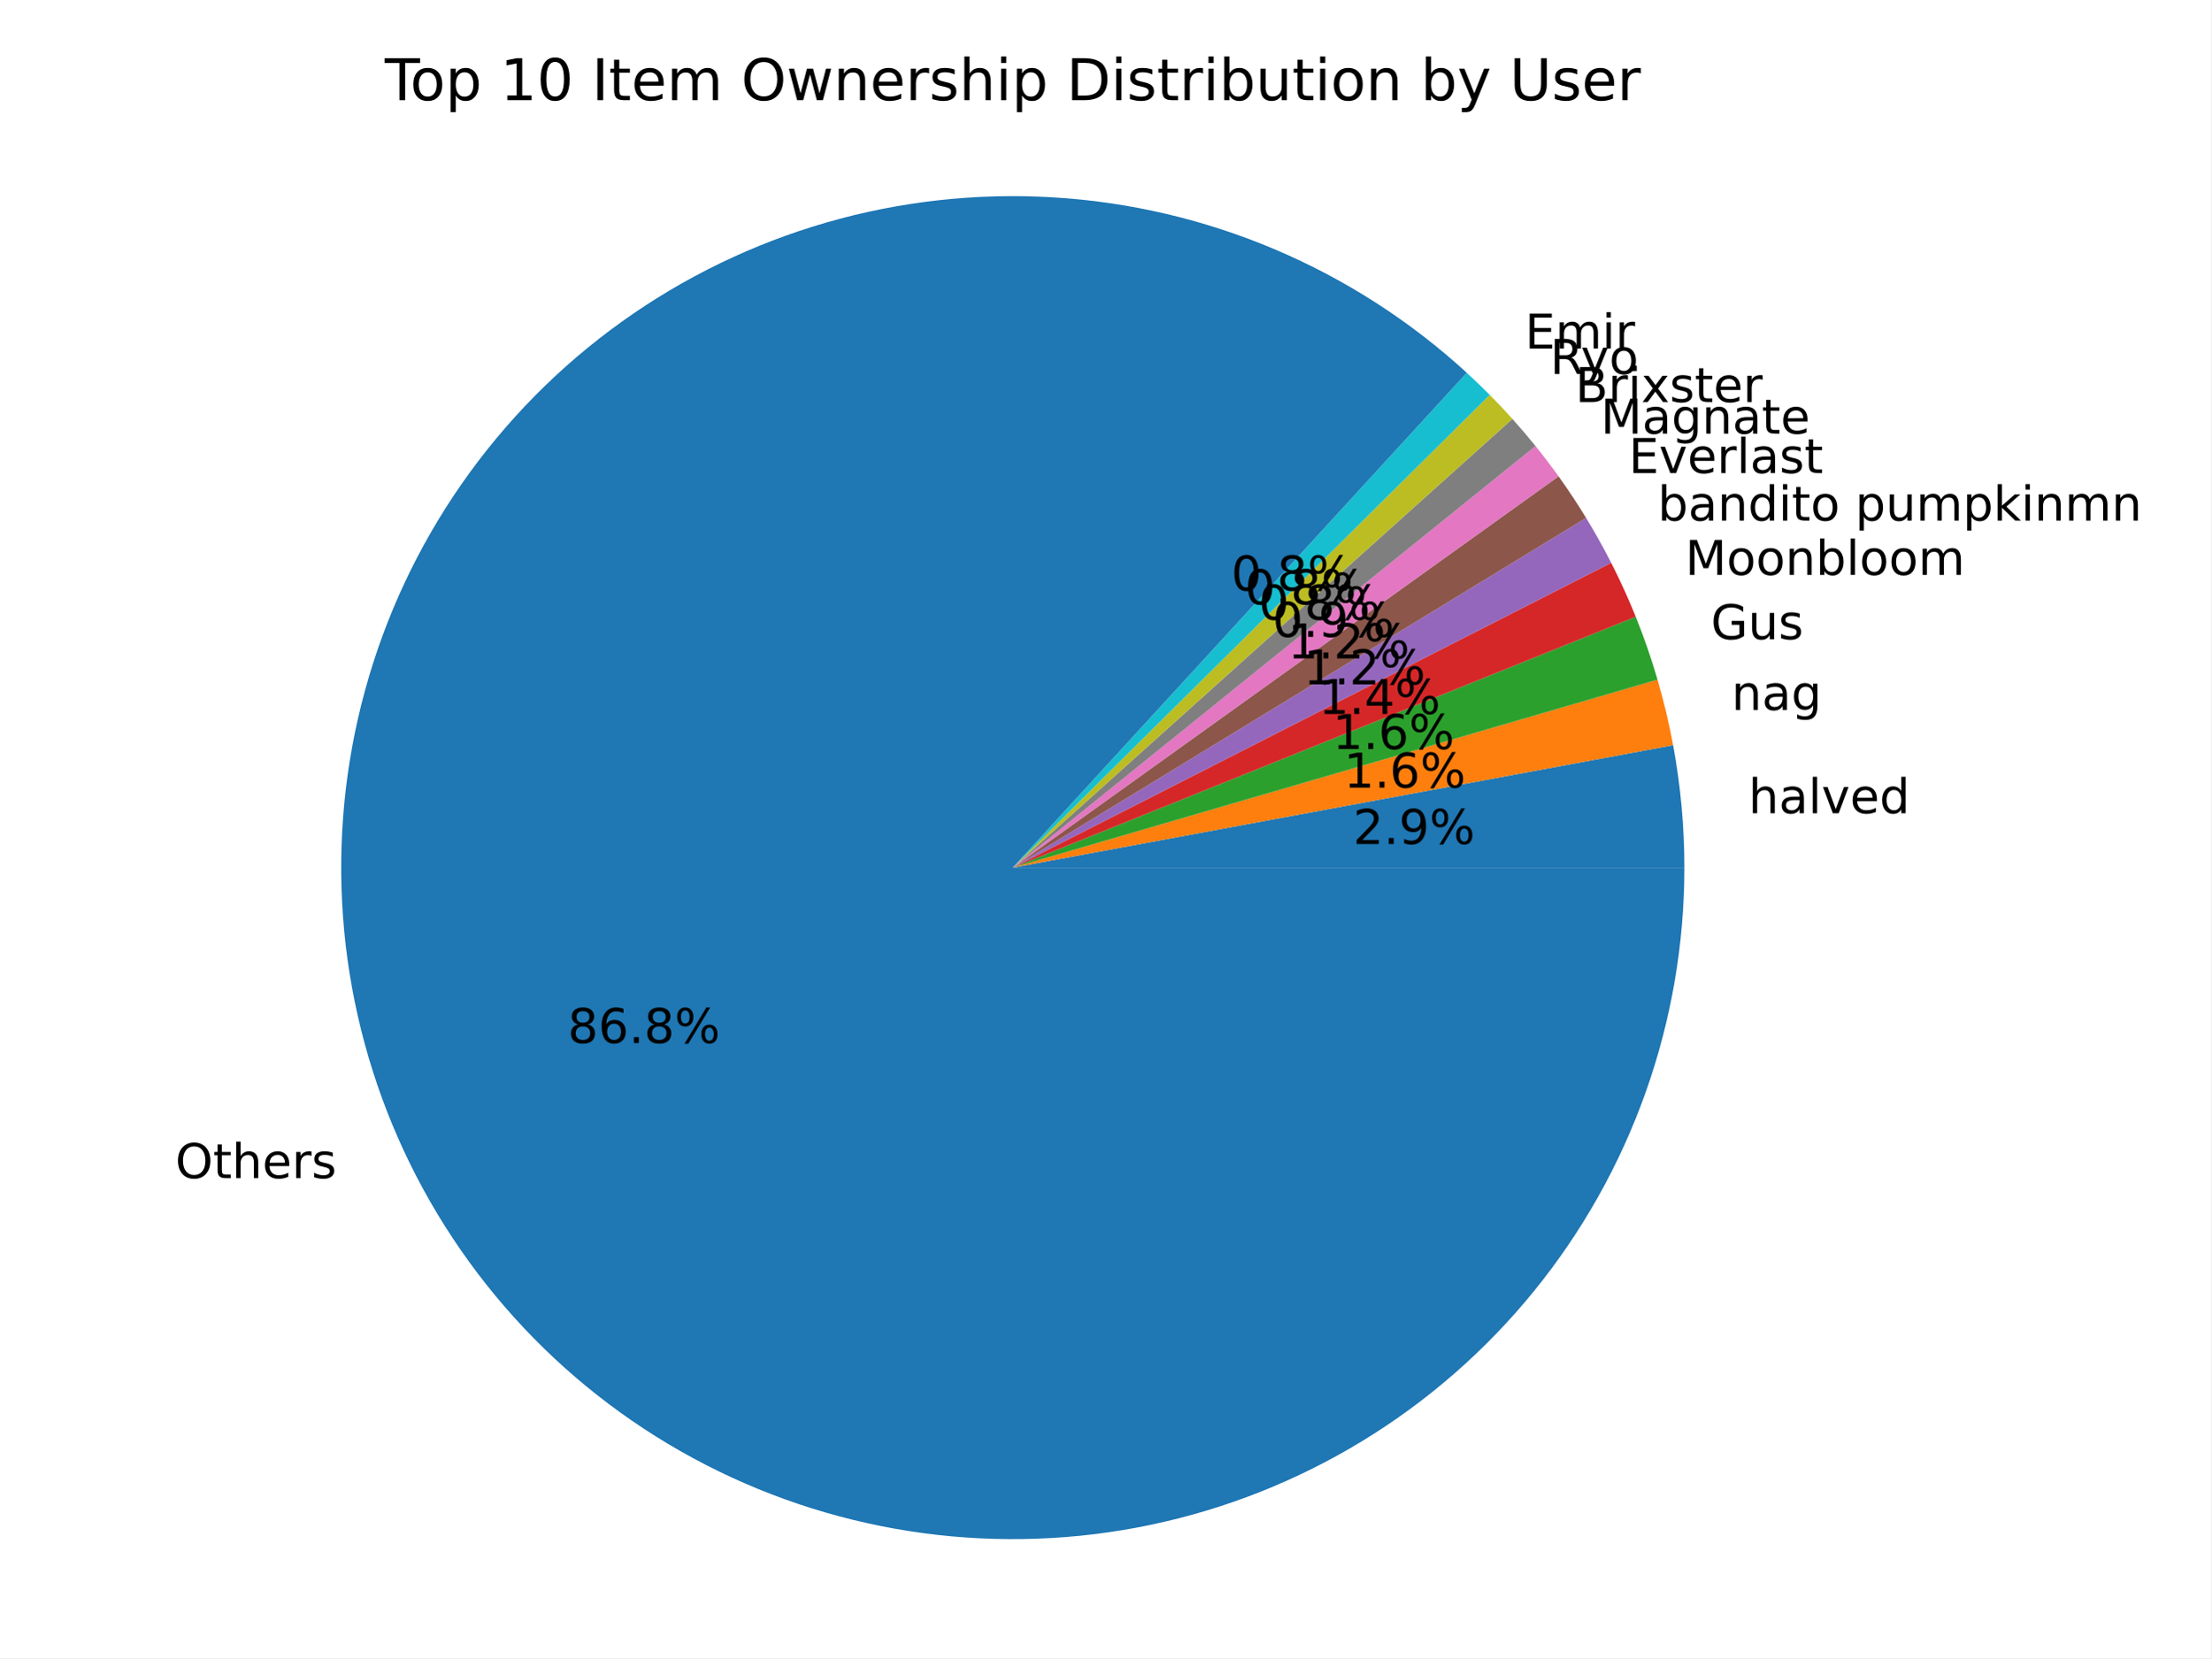
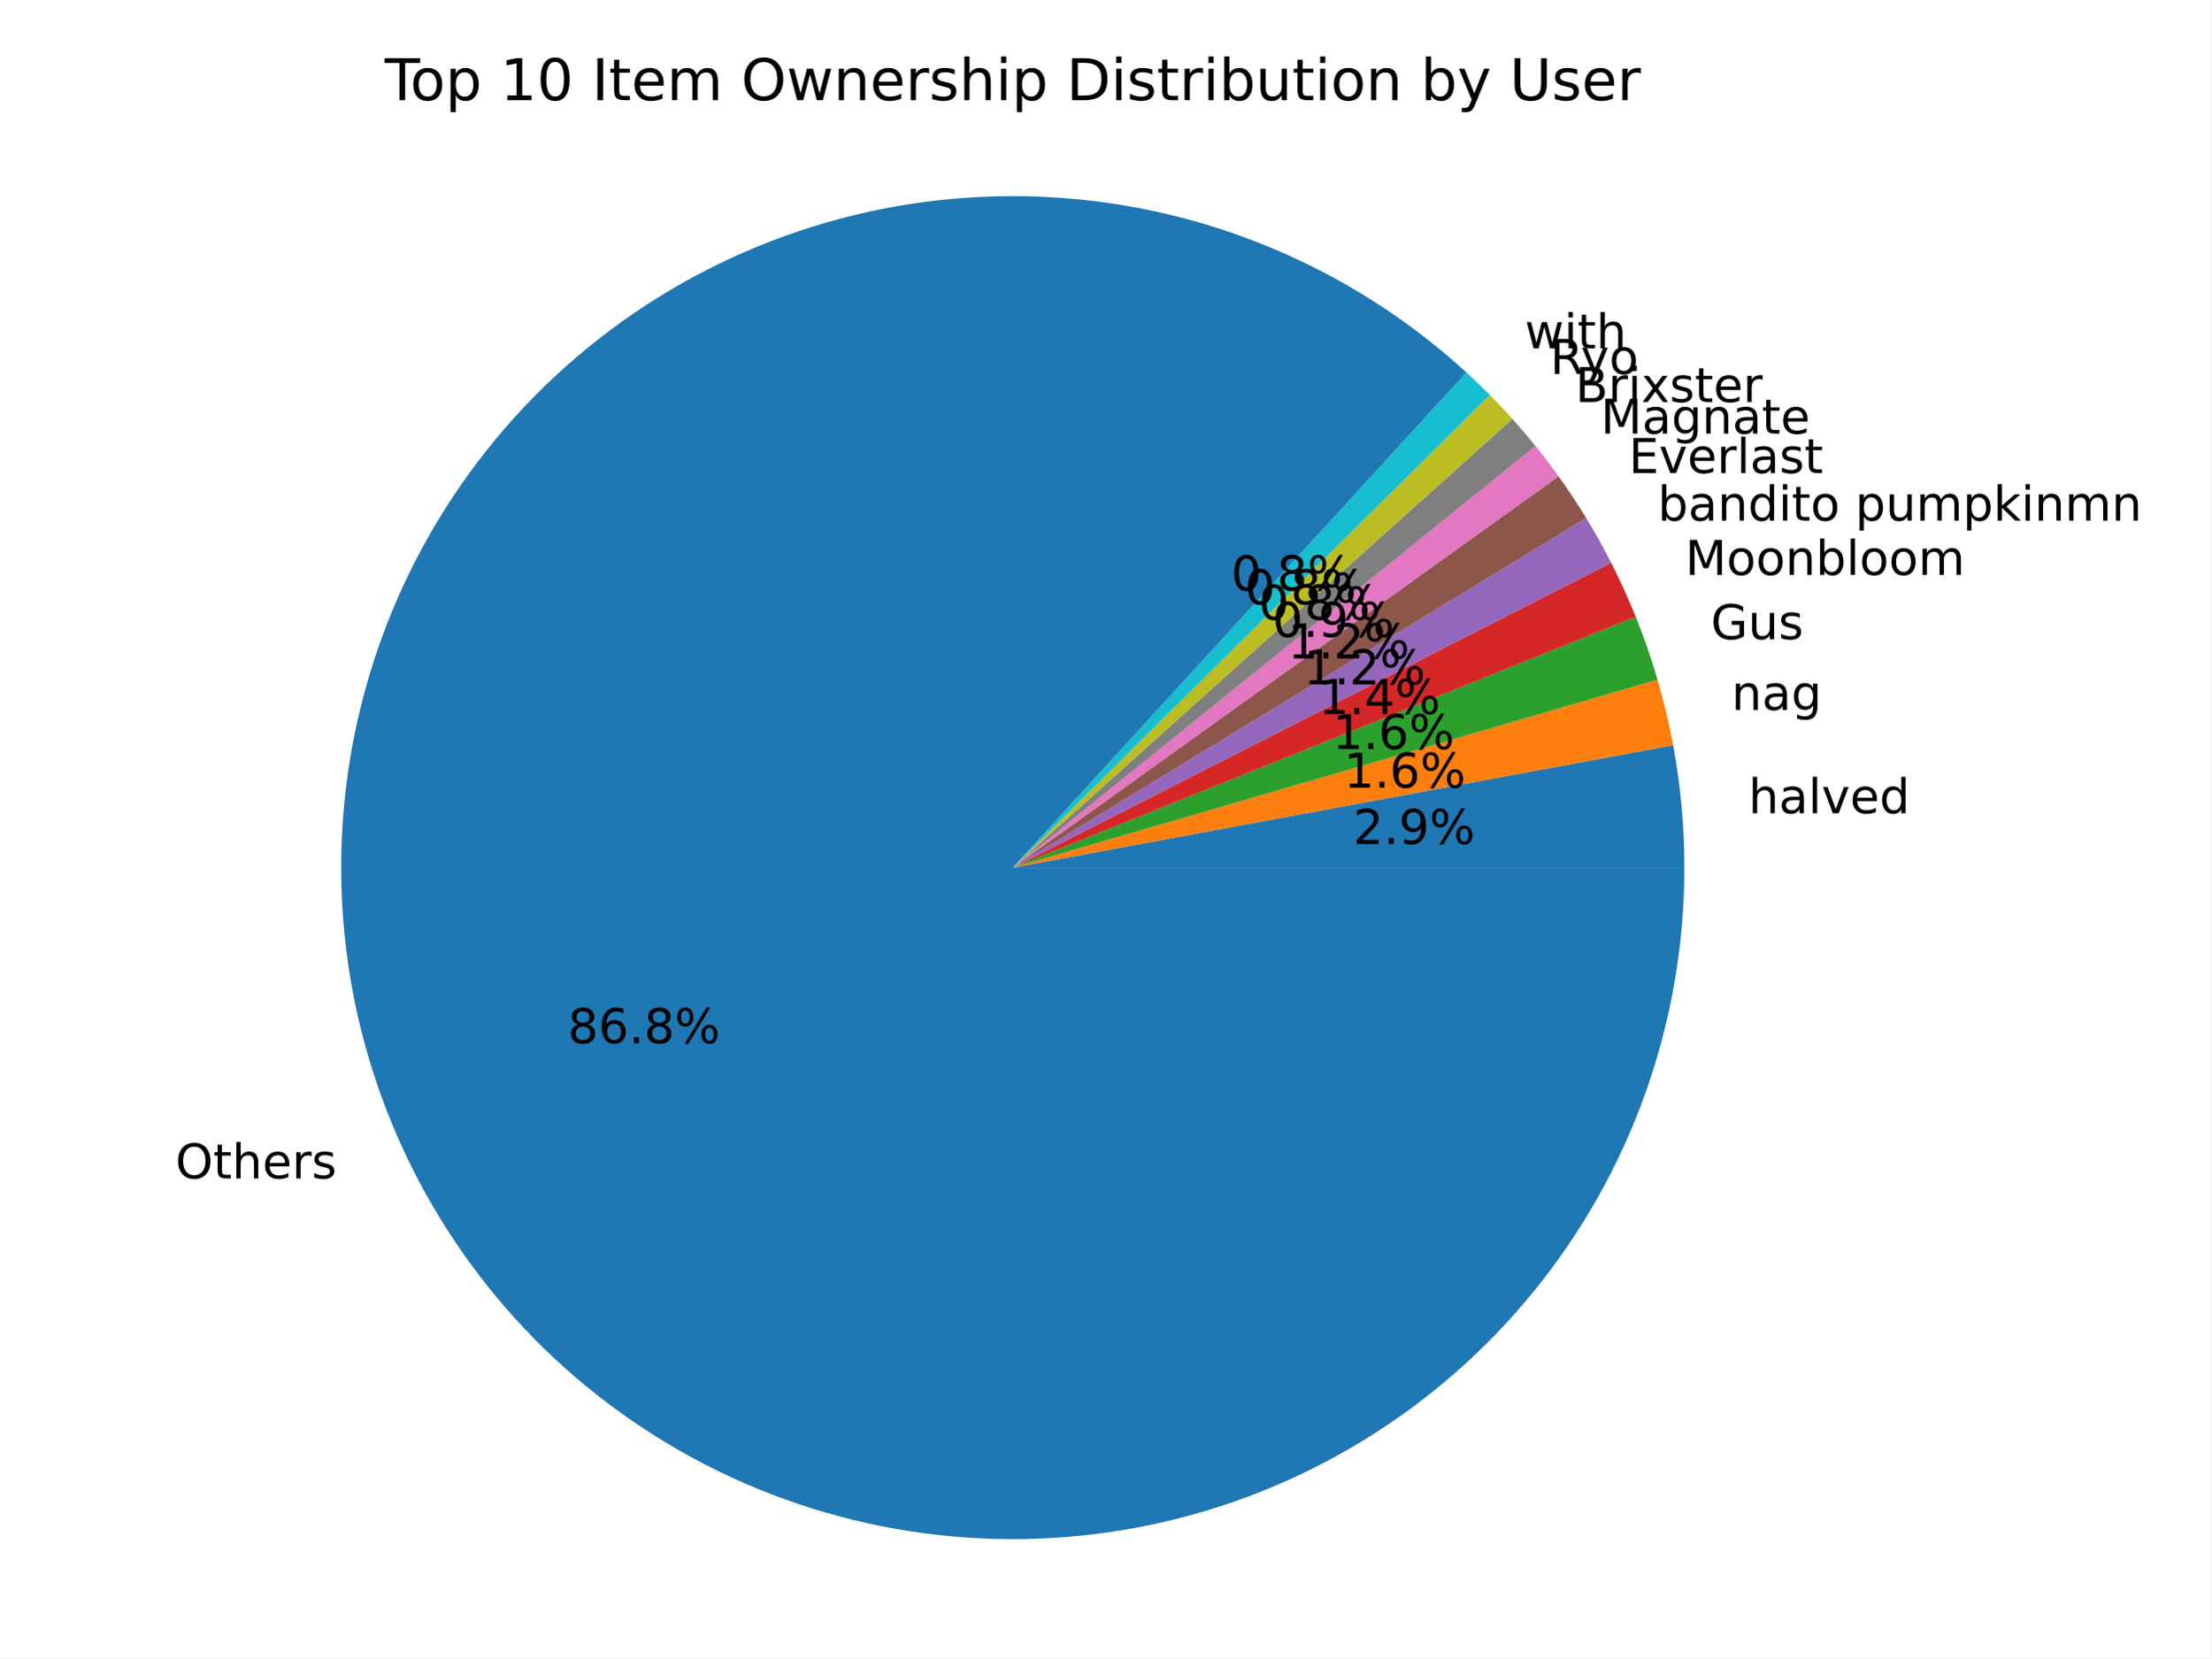
<svg xmlns="http://www.w3.org/2000/svg" xmlns:xlink="http://www.w3.org/1999/xlink" width="460.8pt" height="345.6pt" viewBox="0 0 460.8 345.6" version="1.1">
  <defs>
    <style type="text/css">*{stroke-linejoin: round; stroke-linecap: butt}</style>
  </defs>
  <g id="figure_1">
    <g id="patch_1">
      <path d="M 0 345.6  L 460.8 345.6  L 460.8 0  L 0 0  z " style="fill: #ffffff" />
    </g>
    <g id="axes_1">
      <g id="patch_2">
-         <path d="M 351.031 180.84  C 351.031 176.562 350.835 172.286 350.443 168.026  C 350.051 163.766 349.465 159.527 348.685 155.32  L 211.067 180.84  z " style="fill: #1f77b4" />
+         <path d="M 351.031 180.84  C 351.031 176.562 350.835 172.286 350.443 168.026  C 350.051 163.766 349.465 159.526 348.685 155.32  L 211.067 180.84  z " style="fill: #1f77b4" />
      </g>
      <g id="patch_3">
-         <path d="M 348.685 155.32  C 348.258 153.018 347.773 150.728 347.232 148.45  C 346.69 146.172 346.091 143.909 345.436 141.661  L 211.067 180.84  z " style="fill: #ff7f0e" />
+         <path d="M 348.685 155.32  C 348.258 153.018 347.773 150.727 347.232 148.45  C 346.69 146.172 346.091 143.909 345.436 141.661  L 211.067 180.84  z " style="fill: #ff7f0e" />
      </g>
      <g id="patch_4">
        <path d="M 345.436 141.661  C 344.788 139.439 344.085 137.233 343.327 135.046  C 342.57 132.858 341.758 130.69 340.894 128.543  L 211.067 180.84  z " style="fill: #2ca02c" />
      </g>
      <g id="patch_5">
        <path d="M 340.894 128.543  C 340.124 126.633 339.312 124.74 338.459 122.865  C 337.606 120.991 336.712 119.135 335.777 117.3  L 211.067 180.84  z " style="fill: #d62728" />
      </g>
      <g id="patch_6">
        <path d="M 335.777 117.3  C 334.966 115.708 334.124 114.132 333.253 112.572  C 332.382 111.013 331.48 109.47 330.55 107.945  L 211.067 180.84  z " style="fill: #9467bd" />
      </g>
      <g id="patch_7">
        <path d="M 330.55 107.945  C 329.647 106.464 328.716 105.001 327.759 103.556  C 326.802 102.11 325.818 100.683 324.807 99.274  L 211.067 180.84  z " style="fill: #8c564b" />
      </g>
      <g id="patch_8">
        <path d="M 324.807 99.274  C 324.038 98.201 323.253 97.139 322.454 96.088  C 321.654 95.038 320.84 93.998 320.011 92.971  L 211.067 180.84  z " style="fill: #e377c2" />
      </g>
      <g id="patch_9">
        <path d="M 320.011 92.971  C 319.232 92.005 318.441 91.049 317.636 90.105  C 316.832 89.16 316.015 88.226 315.185 87.303  L 211.067 180.84  z " style="fill: #7f7f7f" />
      </g>
      <g id="patch_10">
        <path d="M 315.185 87.303  C 314.421 86.451 313.646 85.61 312.86 84.778  C 312.075 83.946 311.28 83.123 310.474 82.31  L 211.067 180.84  z " style="fill: #bcbd22" />
      </g>
      <g id="patch_11">
-         <path d="M 310.474 82.31  C 309.694 81.523 308.904 80.745 308.105 79.976  C 307.305 79.207 306.497 78.448 305.68 77.698  L 211.067 180.84  z " style="fill: #17becf" />
+         <path d="M 310.474 82.31  C 309.681 81.51 308.879 80.72 308.066 79.939  C 307.254 79.158 306.433 78.388 305.602 77.627  L 211.067 180.84  z " style="fill: #17becf" />
      </g>
      <g id="patch_12">
-         <path d="M 305.68 77.698  C 293.931 66.92 280.426 58.229 265.749 52  C 251.072 45.771 235.439 42.095 219.524 41.132  C 203.609 40.169 187.647 41.932 172.326 46.345  C 157.005 50.758 142.55 57.757 129.587 67.039  C 116.623 76.32 105.34 87.749 96.226 100.831  C 87.112 113.913 80.3 128.457 76.085 143.833  C 71.869 159.21 70.312 175.194 71.48 191.095  C 72.648 206.996 76.525 222.581 82.942 237.176  C 89.359 251.771 98.224 265.163 109.152 276.773  C 120.08 288.382 132.912 298.04 147.093 305.327  C 161.273 312.615 176.596 317.426 192.397 319.553  C 208.198 321.68 224.247 321.091 239.85 317.812  C 255.453 314.533 270.382 308.612 283.991 300.305  C 297.6 291.998 309.689 281.427 319.737 269.048  C 329.786 256.669 337.645 242.663 342.976 227.637  C 348.307 212.611 351.031 196.784 351.031 180.84  L 211.067 180.84  z " style="fill: #1f77b4" />
+         <path d="M 305.602 77.627  C 293.846 66.859 280.337 58.179 265.658 51.961  C 250.979 45.744 235.345 42.079 219.432 41.127  C 203.519 40.174 187.559 41.947 172.243 46.369  C 156.927 50.791 142.479 57.797 129.522 67.085  C 116.566 76.373 105.291 87.806 96.185 100.891  C 87.079 113.976 80.275 128.521 76.067 143.897  C 71.859 159.273 70.309 175.256 71.484 191.154  C 72.659 207.052 76.541 222.634 82.963 237.224  C 89.385 251.815 98.253 265.202 109.184 276.806  C 120.114 288.411 132.947 298.063 147.128 305.345  C 161.309 312.628 176.63 317.434 192.43 319.557  C 208.229 321.68 224.276 321.088 239.876 317.807  C 255.476 314.525 270.402 308.603 284.008 300.295  C 297.613 291.987 309.7 281.416 319.746 269.038  C 329.791 256.659 337.649 242.655 342.978 227.631  C 348.307 212.607 351.031 196.782 351.031 180.84  L 211.067 180.84  z " style="fill: #1f77b4" />
      </g>
      <g id="matplotlib.axis_1" />
      <g id="matplotlib.axis_2" />
      <g id="text_1">
        <g transform="translate(364.3807 169.5043) scale(0.1 -0.1)">
          <defs>
            <path id="DejaVuSans-68" d="M 3513 2113  L 3513 0  L 2938 0  L 2938 2094  Q 2938 2591 2744 2837  Q 2550 3084 2163 3084  Q 1697 3084 1428 2787  Q 1159 2491 1159 1978  L 1159 0  L 581 0  L 581 4863  L 1159 4863  L 1159 2956  Q 1366 3272 1645 3428  Q 1925 3584 2291 3584  Q 2894 3584 3203 3211  Q 3513 2838 3513 2113  z " transform="scale(0.015625)" />
            <path id="DejaVuSans-61" d="M 2194 1759  Q 1497 1759 1228 1600  Q 959 1441 959 1056  Q 959 750 1161 570  Q 1363 391 1709 391  Q 2188 391 2477 730  Q 2766 1069 2766 1631  L 2766 1759  L 2194 1759  z M 3341 1997  L 3341 0  L 2766 0  L 2766 531  Q 2569 213 2275 61  Q 1981 -91 1556 -91  Q 1019 -91 701 211  Q 384 513 384 1019  Q 384 1609 779 1909  Q 1175 2209 1959 2209  L 2766 2209  L 2766 2266  Q 2766 2663 2505 2880  Q 2244 3097 1772 3097  Q 1472 3097 1187 3025  Q 903 2953 641 2809  L 641 3341  Q 956 3463 1253 3523  Q 1550 3584 1831 3584  Q 2591 3584 2966 3190  Q 3341 2797 3341 1997  z " transform="scale(0.015625)" />
            <path id="DejaVuSans-6c" d="M 603 4863  L 1178 4863  L 1178 0  L 603 0  L 603 4863  z " transform="scale(0.015625)" />
            <path id="DejaVuSans-76" d="M 191 3500  L 800 3500  L 1894 563  L 2988 3500  L 3597 3500  L 2284 0  L 1503 0  L 191 3500  z " transform="scale(0.015625)" />
            <path id="DejaVuSans-65" d="M 3597 1894  L 3597 1613  L 953 1613  Q 991 1019 1311 708  Q 1631 397 2203 397  Q 2534 397 2845 478  Q 3156 559 3463 722  L 3463 178  Q 3153 47 2828 -22  Q 2503 -91 2169 -91  Q 1331 -91 842 396  Q 353 884 353 1716  Q 353 2575 817 3079  Q 1281 3584 2069 3584  Q 2775 3584 3186 3129  Q 3597 2675 3597 1894  z M 3022 2063  Q 3016 2534 2758 2815  Q 2500 3097 2075 3097  Q 1594 3097 1305 2825  Q 1016 2553 972 2059  L 3022 2063  z " transform="scale(0.015625)" />
            <path id="DejaVuSans-64" d="M 2906 2969  L 2906 4863  L 3481 4863  L 3481 0  L 2906 0  L 2906 525  Q 2725 213 2448 61  Q 2172 -91 1784 -91  Q 1150 -91 751 415  Q 353 922 353 1747  Q 353 2572 751 3078  Q 1150 3584 1784 3584  Q 2172 3584 2448 3432  Q 2725 3281 2906 2969  z M 947 1747  Q 947 1113 1208 752  Q 1469 391 1925 391  Q 2381 391 2643 752  Q 2906 1113 2906 1747  Q 2906 2381 2643 2742  Q 2381 3103 1925 3103  Q 1469 3103 1208 2742  Q 947 2381 947 1747  z " transform="scale(0.015625)" />
          </defs>
          <use xlink:href="#DejaVuSans-68" />
          <use xlink:href="#DejaVuSans-61" x="63.379" />
          <use xlink:href="#DejaVuSans-6c" x="124.658" />
          <use xlink:href="#DejaVuSans-76" x="152.441" />
          <use xlink:href="#DejaVuSans-65" x="211.621" />
          <use xlink:href="#DejaVuSans-64" x="273.145" />
        </g>
      </g>
      <g id="text_2">
        <g transform="translate(281.9904 175.9112) scale(0.1 -0.1)">
          <defs>
            <path id="DejaVuSans-32" d="M 1228 531  L 3431 531  L 3431 0  L 469 0  L 469 531  Q 828 903 1448 1529  Q 2069 2156 2228 2338  Q 2531 2678 2651 2914  Q 2772 3150 2772 3378  Q 2772 3750 2511 3984  Q 2250 4219 1831 4219  Q 1534 4219 1204 4116  Q 875 4013 500 3803  L 500 4441  Q 881 4594 1212 4672  Q 1544 4750 1819 4750  Q 2544 4750 2975 4387  Q 3406 4025 3406 3419  Q 3406 3131 3298 2873  Q 3191 2616 2906 2266  Q 2828 2175 2409 1742  Q 1991 1309 1228 531  z " transform="scale(0.015625)" />
            <path id="DejaVuSans-2e" d="M 684 794  L 1344 794  L 1344 0  L 684 0  L 684 794  z " transform="scale(0.015625)" />
            <path id="DejaVuSans-39" d="M 703 97  L 703 672  Q 941 559 1184 500  Q 1428 441 1663 441  Q 2288 441 2617 861  Q 2947 1281 2994 2138  Q 2813 1869 2534 1725  Q 2256 1581 1919 1581  Q 1219 1581 811 2004  Q 403 2428 403 3163  Q 403 3881 828 4315  Q 1253 4750 1959 4750  Q 2769 4750 3195 4129  Q 3622 3509 3622 2328  Q 3622 1225 3098 567  Q 2575 -91 1691 -91  Q 1453 -91 1209 -44  Q 966 3 703 97  z M 1959 2075  Q 2384 2075 2632 2365  Q 2881 2656 2881 3163  Q 2881 3666 2632 3958  Q 2384 4250 1959 4250  Q 1534 4250 1286 3958  Q 1038 3666 1038 3163  Q 1038 2656 1286 2365  Q 1534 2075 1959 2075  z " transform="scale(0.015625)" />
            <path id="DejaVuSans-25" d="M 4653 2053  Q 4381 2053 4226 1822  Q 4072 1591 4072 1178  Q 4072 772 4226 539  Q 4381 306 4653 306  Q 4919 306 5073 539  Q 5228 772 5228 1178  Q 5228 1588 5073 1820  Q 4919 2053 4653 2053  z M 4653 2450  Q 5147 2450 5437 2106  Q 5728 1763 5728 1178  Q 5728 594 5436 251  Q 5144 -91 4653 -91  Q 4153 -91 3862 251  Q 3572 594 3572 1178  Q 3572 1766 3864 2108  Q 4156 2450 4653 2450  z M 1428 4353  Q 1159 4353 1004 4120  Q 850 3888 850 3481  Q 850 3069 1003 2837  Q 1156 2606 1428 2606  Q 1700 2606 1854 2837  Q 2009 3069 2009 3481  Q 2009 3884 1853 4118  Q 1697 4353 1428 4353  z M 4250 4750  L 4750 4750  L 1831 -91  L 1331 -91  L 4250 4750  z M 1428 4750  Q 1922 4750 2215 4408  Q 2509 4066 2509 3481  Q 2509 2891 2217 2550  Q 1925 2209 1428 2209  Q 931 2209 642 2551  Q 353 2894 353 3481  Q 353 4063 643 4406  Q 934 4750 1428 4750  z " transform="scale(0.015625)" />
          </defs>
          <use xlink:href="#DejaVuSans-32" />
          <use xlink:href="#DejaVuSans-2e" x="63.623" />
          <use xlink:href="#DejaVuSans-39" x="95.41" />
          <use xlink:href="#DejaVuSans-25" x="159.033" />
        </g>
      </g>
      <g id="text_3">
        <g transform="translate(360.8479 147.9703) scale(0.1 -0.1)">
          <defs>
            <path id="DejaVuSans-6e" d="M 3513 2113  L 3513 0  L 2938 0  L 2938 2094  Q 2938 2591 2744 2837  Q 2550 3084 2163 3084  Q 1697 3084 1428 2787  Q 1159 2491 1159 1978  L 1159 0  L 581 0  L 581 3500  L 1159 3500  L 1159 2956  Q 1366 3272 1645 3428  Q 1925 3584 2291 3584  Q 2894 3584 3203 3211  Q 3513 2838 3513 2113  z " transform="scale(0.015625)" />
            <path id="DejaVuSans-67" d="M 2906 1791  Q 2906 2416 2648 2759  Q 2391 3103 1925 3103  Q 1463 3103 1205 2759  Q 947 2416 947 1791  Q 947 1169 1205 825  Q 1463 481 1925 481  Q 2391 481 2648 825  Q 2906 1169 2906 1791  z M 3481 434  Q 3481 -459 3084 -895  Q 2688 -1331 1869 -1331  Q 1566 -1331 1297 -1286  Q 1028 -1241 775 -1147  L 775 -588  Q 1028 -725 1275 -790  Q 1522 -856 1778 -856  Q 2344 -856 2625 -561  Q 2906 -266 2906 331  L 2906 616  Q 2728 306 2450 153  Q 2172 0 1784 0  Q 1141 0 747 490  Q 353 981 353 1791  Q 353 2603 747 3093  Q 1141 3584 1784 3584  Q 2172 3584 2450 3431  Q 2728 3278 2906 2969  L 2906 3500  L 3481 3500  L 3481 434  z " transform="scale(0.015625)" />
          </defs>
          <use xlink:href="#DejaVuSans-6e" />
          <use xlink:href="#DejaVuSans-61" x="63.379" />
          <use xlink:href="#DejaVuSans-67" x="124.658" />
        </g>
      </g>
      <g id="text_4">
        <g transform="translate(280.0635 164.1653) scale(0.1 -0.1)">
          <defs>
            <path id="DejaVuSans-31" d="M 794 531  L 1825 531  L 1825 4091  L 703 3866  L 703 4441  L 1819 4666  L 2450 4666  L 2450 531  L 3481 531  L 3481 0  L 794 0  L 794 531  z " transform="scale(0.015625)" />
            <path id="DejaVuSans-36" d="M 2113 2584  Q 1688 2584 1439 2293  Q 1191 2003 1191 1497  Q 1191 994 1439 701  Q 1688 409 2113 409  Q 2538 409 2786 701  Q 3034 994 3034 1497  Q 3034 2003 2786 2293  Q 2538 2584 2113 2584  z M 3366 4563  L 3366 3988  Q 3128 4100 2886 4159  Q 2644 4219 2406 4219  Q 1781 4219 1451 3797  Q 1122 3375 1075 2522  Q 1259 2794 1537 2939  Q 1816 3084 2150 3084  Q 2853 3084 3261 2657  Q 3669 2231 3669 1497  Q 3669 778 3244 343  Q 2819 -91 2113 -91  Q 1303 -91 875 529  Q 447 1150 447 2328  Q 447 3434 972 4092  Q 1497 4750 2381 4750  Q 2619 4750 2861 4703  Q 3103 4656 3366 4563  z " transform="scale(0.015625)" />
          </defs>
          <use xlink:href="#DejaVuSans-31" />
          <use xlink:href="#DejaVuSans-2e" x="63.623" />
          <use xlink:href="#DejaVuSans-36" x="95.41" />
          <use xlink:href="#DejaVuSans-25" x="159.033" />
        </g>
      </g>
      <g id="text_5">
        <g transform="translate(356.5533 133.2257) scale(0.1 -0.1)">
          <defs>
            <path id="DejaVuSans-47" d="M 3809 666  L 3809 1919  L 2778 1919  L 2778 2438  L 4434 2438  L 4434 434  Q 4069 175 3628 42  Q 3188 -91 2688 -91  Q 1594 -91 976 548  Q 359 1188 359 2328  Q 359 3472 976 4111  Q 1594 4750 2688 4750  Q 3144 4750 3555 4637  Q 3966 4525 4313 4306  L 4313 3634  Q 3963 3931 3569 4081  Q 3175 4231 2741 4231  Q 1884 4231 1454 3753  Q 1025 3275 1025 2328  Q 1025 1384 1454 906  Q 1884 428 2741 428  Q 3075 428 3337 486  Q 3600 544 3809 666  z " transform="scale(0.015625)" />
            <path id="DejaVuSans-75" d="M 544 1381  L 544 3500  L 1119 3500  L 1119 1403  Q 1119 906 1312 657  Q 1506 409 1894 409  Q 2359 409 2629 706  Q 2900 1003 2900 1516  L 2900 3500  L 3475 3500  L 3475 0  L 2900 0  L 2900 538  Q 2691 219 2414 64  Q 2138 -91 1772 -91  Q 1169 -91 856 284  Q 544 659 544 1381  z M 1991 3584  L 1991 3584  z " transform="scale(0.015625)" />
            <path id="DejaVuSans-73" d="M 2834 3397  L 2834 2853  Q 2591 2978 2328 3040  Q 2066 3103 1784 3103  Q 1356 3103 1142 2972  Q 928 2841 928 2578  Q 928 2378 1081 2264  Q 1234 2150 1697 2047  L 1894 2003  Q 2506 1872 2764 1633  Q 3022 1394 3022 966  Q 3022 478 2636 193  Q 2250 -91 1575 -91  Q 1294 -91 989 -36  Q 684 19 347 128  L 347 722  Q 666 556 975 473  Q 1284 391 1588 391  Q 1994 391 2212 530  Q 2431 669 2431 922  Q 2431 1156 2273 1281  Q 2116 1406 1581 1522  L 1381 1569  Q 847 1681 609 1914  Q 372 2147 372 2553  Q 372 3047 722 3315  Q 1072 3584 1716 3584  Q 2034 3584 2315 3537  Q 2597 3491 2834 3397  z " transform="scale(0.015625)" />
          </defs>
          <use xlink:href="#DejaVuSans-47" />
          <use xlink:href="#DejaVuSans-75" x="77.49" />
          <use xlink:href="#DejaVuSans-73" x="140.869" />
        </g>
      </g>
      <g id="text_6">
        <g transform="translate(277.7209 156.1228) scale(0.1 -0.1)">
          <use xlink:href="#DejaVuSans-31" />
          <use xlink:href="#DejaVuSans-2e" x="63.623" />
          <use xlink:href="#DejaVuSans-36" x="95.41" />
          <use xlink:href="#DejaVuSans-25" x="159.033" />
        </g>
      </g>
      <g id="text_7">
        <g transform="translate(351.1985 119.8271) scale(0.1 -0.1)">
          <defs>
            <path id="DejaVuSans-4d" d="M 628 4666  L 1569 4666  L 2759 1491  L 3956 4666  L 4897 4666  L 4897 0  L 4281 0  L 4281 4097  L 3078 897  L 2444 897  L 1241 4097  L 1241 0  L 628 0  L 628 4666  z " transform="scale(0.015625)" />
            <path id="DejaVuSans-6f" d="M 1959 3097  Q 1497 3097 1228 2736  Q 959 2375 959 1747  Q 959 1119 1226 758  Q 1494 397 1959 397  Q 2419 397 2687 759  Q 2956 1122 2956 1747  Q 2956 2369 2687 2733  Q 2419 3097 1959 3097  z M 1959 3584  Q 2709 3584 3137 3096  Q 3566 2609 3566 1747  Q 3566 888 3137 398  Q 2709 -91 1959 -91  Q 1206 -91 779 398  Q 353 888 353 1747  Q 353 2609 779 3096  Q 1206 3584 1959 3584  z " transform="scale(0.015625)" />
            <path id="DejaVuSans-62" d="M 3116 1747  Q 3116 2381 2855 2742  Q 2594 3103 2138 3103  Q 1681 3103 1420 2742  Q 1159 2381 1159 1747  Q 1159 1113 1420 752  Q 1681 391 2138 391  Q 2594 391 2855 752  Q 3116 1113 3116 1747  z M 1159 2969  Q 1341 3281 1617 3432  Q 1894 3584 2278 3584  Q 2916 3584 3314 3078  Q 3713 2572 3713 1747  Q 3713 922 3314 415  Q 2916 -91 2278 -91  Q 1894 -91 1617 61  Q 1341 213 1159 525  L 1159 0  L 581 0  L 581 4863  L 1159 4863  L 1159 2969  z " transform="scale(0.015625)" />
            <path id="DejaVuSans-6d" d="M 3328 2828  Q 3544 3216 3844 3400  Q 4144 3584 4550 3584  Q 5097 3584 5394 3201  Q 5691 2819 5691 2113  L 5691 0  L 5113 0  L 5113 2094  Q 5113 2597 4934 2840  Q 4756 3084 4391 3084  Q 3944 3084 3684 2787  Q 3425 2491 3425 1978  L 3425 0  L 2847 0  L 2847 2094  Q 2847 2600 2669 2842  Q 2491 3084 2119 3084  Q 1678 3084 1418 2786  Q 1159 2488 1159 1978  L 1159 0  L 581 0  L 581 3500  L 1159 3500  L 1159 2956  Q 1356 3278 1631 3431  Q 1906 3584 2284 3584  Q 2666 3584 2933 3390  Q 3200 3197 3328 2828  z " transform="scale(0.015625)" />
          </defs>
          <use xlink:href="#DejaVuSans-4d" />
          <use xlink:href="#DejaVuSans-6f" x="86.279" />
          <use xlink:href="#DejaVuSans-6f" x="147.461" />
          <use xlink:href="#DejaVuSans-6e" x="208.643" />
          <use xlink:href="#DejaVuSans-62" x="272.021" />
          <use xlink:href="#DejaVuSans-6c" x="335.498" />
          <use xlink:href="#DejaVuSans-6f" x="363.281" />
          <use xlink:href="#DejaVuSans-6f" x="424.463" />
          <use xlink:href="#DejaVuSans-6d" x="485.645" />
        </g>
      </g>
      <g id="text_8">
        <g transform="translate(274.8002 148.8145) scale(0.1 -0.1)">
          <defs>
            <path id="DejaVuSans-34" d="M 2419 4116  L 825 1625  L 2419 1625  L 2419 4116  z M 2253 4666  L 3047 4666  L 3047 1625  L 3713 1625  L 3713 1100  L 3047 1100  L 3047 0  L 2419 0  L 2419 1100  L 313 1100  L 313 1709  L 2253 4666  z " transform="scale(0.015625)" />
          </defs>
          <use xlink:href="#DejaVuSans-31" />
          <use xlink:href="#DejaVuSans-2e" x="63.623" />
          <use xlink:href="#DejaVuSans-34" x="95.41" />
          <use xlink:href="#DejaVuSans-25" x="159.033" />
        </g>
      </g>
      <g id="text_9">
-         <g transform="translate(345.4715 108.505) scale(0.1 -0.1)">
+         <g transform="translate(345.4715 108.5049) scale(0.1 -0.1)">
          <defs>
            <path id="DejaVuSans-69" d="M 603 3500  L 1178 3500  L 1178 0  L 603 0  L 603 3500  z M 603 4863  L 1178 4863  L 1178 4134  L 603 4134  L 603 4863  z " transform="scale(0.015625)" />
            <path id="DejaVuSans-74" d="M 1172 4494  L 1172 3500  L 2356 3500  L 2356 3053  L 1172 3053  L 1172 1153  Q 1172 725 1289 603  Q 1406 481 1766 481  L 2356 481  L 2356 0  L 1766 0  Q 1100 0 847 248  Q 594 497 594 1153  L 594 3053  L 172 3053  L 172 3500  L 594 3500  L 594 4494  L 1172 4494  z " transform="scale(0.015625)" />
            <path id="DejaVuSans-20" transform="scale(0.015625)" />
            <path id="DejaVuSans-70" d="M 1159 525  L 1159 -1331  L 581 -1331  L 581 3500  L 1159 3500  L 1159 2969  Q 1341 3281 1617 3432  Q 1894 3584 2278 3584  Q 2916 3584 3314 3078  Q 3713 2572 3713 1747  Q 3713 922 3314 415  Q 2916 -91 2278 -91  Q 1894 -91 1617 61  Q 1341 213 1159 525  z M 3116 1747  Q 3116 2381 2855 2742  Q 2594 3103 2138 3103  Q 1681 3103 1420 2742  Q 1159 2381 1159 1747  Q 1159 1113 1420 752  Q 1681 391 2138 391  Q 2594 391 2855 752  Q 3116 1113 3116 1747  z " transform="scale(0.015625)" />
            <path id="DejaVuSans-6b" d="M 581 4863  L 1159 4863  L 1159 1991  L 2875 3500  L 3609 3500  L 1753 1863  L 3688 0  L 2938 0  L 1159 1709  L 1159 0  L 581 0  L 581 4863  z " transform="scale(0.015625)" />
          </defs>
          <use xlink:href="#DejaVuSans-62" />
          <use xlink:href="#DejaVuSans-61" x="63.477" />
          <use xlink:href="#DejaVuSans-6e" x="124.756" />
          <use xlink:href="#DejaVuSans-64" x="188.135" />
          <use xlink:href="#DejaVuSans-69" x="251.611" />
          <use xlink:href="#DejaVuSans-74" x="279.395" />
          <use xlink:href="#DejaVuSans-6f" x="318.604" />
          <use xlink:href="#DejaVuSans-20" x="379.785" />
          <use xlink:href="#DejaVuSans-70" x="411.572" />
          <use xlink:href="#DejaVuSans-75" x="475.049" />
          <use xlink:href="#DejaVuSans-6d" x="538.428" />
          <use xlink:href="#DejaVuSans-70" x="635.84" />
          <use xlink:href="#DejaVuSans-6b" x="699.316" />
          <use xlink:href="#DejaVuSans-69" x="757.227" />
          <use xlink:href="#DejaVuSans-6e" x="785.01" />
          <use xlink:href="#DejaVuSans-6d" x="848.389" />
          <use xlink:href="#DejaVuSans-6e" x="945.801" />
        </g>
      </g>
      <g id="text_10">
        <g transform="translate(271.6763 142.6388) scale(0.1 -0.1)">
          <use xlink:href="#DejaVuSans-31" />
          <use xlink:href="#DejaVuSans-2e" x="63.623" />
          <use xlink:href="#DejaVuSans-32" x="95.41" />
          <use xlink:href="#DejaVuSans-25" x="159.033" />
        </g>
      </g>
      <g id="text_11">
        <g transform="translate(339.4282 98.58669) scale(0.1 -0.1)">
          <defs>
            <path id="DejaVuSans-45" d="M 628 4666  L 3578 4666  L 3578 4134  L 1259 4134  L 1259 2753  L 3481 2753  L 3481 2222  L 1259 2222  L 1259 531  L 3634 531  L 3634 0  L 628 0  L 628 4666  z " transform="scale(0.015625)" />
            <path id="DejaVuSans-72" d="M 2631 2963  Q 2534 3019 2420 3045  Q 2306 3072 2169 3072  Q 1681 3072 1420 2755  Q 1159 2438 1159 1844  L 1159 0  L 581 0  L 581 3500  L 1159 3500  L 1159 2956  Q 1341 3275 1631 3429  Q 1922 3584 2338 3584  Q 2397 3584 2469 3576  Q 2541 3569 2628 3553  L 2631 2963  z " transform="scale(0.015625)" />
          </defs>
          <use xlink:href="#DejaVuSans-45" />
          <use xlink:href="#DejaVuSans-76" x="63.184" />
          <use xlink:href="#DejaVuSans-65" x="122.363" />
          <use xlink:href="#DejaVuSans-72" x="183.887" />
          <use xlink:href="#DejaVuSans-6c" x="225" />
          <use xlink:href="#DejaVuSans-61" x="252.783" />
          <use xlink:href="#DejaVuSans-73" x="314.062" />
          <use xlink:href="#DejaVuSans-74" x="366.162" />
        </g>
      </g>
      <g id="text_12">
        <g transform="translate(268.38 137.2288) scale(0.1 -0.1)">
          <use xlink:href="#DejaVuSans-31" />
          <use xlink:href="#DejaVuSans-2e" x="63.623" />
          <use xlink:href="#DejaVuSans-32" x="95.41" />
          <use xlink:href="#DejaVuSans-25" x="159.033" />
        </g>
      </g>
      <g id="text_13">
        <g transform="translate(333.5925 90.37254) scale(0.1 -0.1)">
          <use xlink:href="#DejaVuSans-4d" />
          <use xlink:href="#DejaVuSans-61" x="86.279" />
          <use xlink:href="#DejaVuSans-67" x="147.559" />
          <use xlink:href="#DejaVuSans-6e" x="211.035" />
          <use xlink:href="#DejaVuSans-61" x="274.414" />
          <use xlink:href="#DejaVuSans-74" x="335.693" />
          <use xlink:href="#DejaVuSans-65" x="374.902" />
        </g>
      </g>
      <g id="text_14">
        <g transform="translate(265.1969 132.7484) scale(0.1 -0.1)">
          <defs>
            <path id="DejaVuSans-30" d="M 2034 4250  Q 1547 4250 1301 3770  Q 1056 3291 1056 2328  Q 1056 1369 1301 889  Q 1547 409 2034 409  Q 2525 409 2770 889  Q 3016 1369 3016 2328  Q 3016 3291 2770 3770  Q 2525 4250 2034 4250  z M 2034 4750  Q 2819 4750 3233 4129  Q 3647 3509 3647 2328  Q 3647 1150 3233 529  Q 2819 -91 2034 -91  Q 1250 -91 836 529  Q 422 1150 422 2328  Q 422 3509 836 4129  Q 1250 4750 2034 4750  z " transform="scale(0.015625)" />
          </defs>
          <use xlink:href="#DejaVuSans-30" />
          <use xlink:href="#DejaVuSans-2e" x="63.623" />
          <use xlink:href="#DejaVuSans-39" x="95.41" />
          <use xlink:href="#DejaVuSans-25" x="159.033" />
        </g>
      </g>
      <g id="text_15">
-         <g transform="translate(328.293 83.79046) scale(0.1 -0.1)">
+         <g transform="translate(328.293 83.79045) scale(0.1 -0.1)">
          <defs>
            <path id="DejaVuSans-42" d="M 1259 2228  L 1259 519  L 2272 519  Q 2781 519 3026 730  Q 3272 941 3272 1375  Q 3272 1813 3026 2020  Q 2781 2228 2272 2228  L 1259 2228  z M 1259 4147  L 1259 2741  L 2194 2741  Q 2656 2741 2882 2914  Q 3109 3088 3109 3444  Q 3109 3797 2882 3972  Q 2656 4147 2194 4147  L 1259 4147  z M 628 4666  L 2241 4666  Q 2963 4666 3353 4366  Q 3744 4066 3744 3513  Q 3744 3084 3544 2831  Q 3344 2578 2956 2516  Q 3422 2416 3680 2098  Q 3938 1781 3938 1306  Q 3938 681 3513 340  Q 3088 0 2303 0  L 628 0  L 628 4666  z " transform="scale(0.015625)" />
            <path id="DejaVuSans-78" d="M 3513 3500  L 2247 1797  L 3578 0  L 2900 0  L 1881 1375  L 863 0  L 184 0  L 1544 1831  L 300 3500  L 978 3500  L 1906 2253  L 2834 3500  L 3513 3500  z " transform="scale(0.015625)" />
          </defs>
          <use xlink:href="#DejaVuSans-42" />
          <use xlink:href="#DejaVuSans-72" x="68.604" />
          <use xlink:href="#DejaVuSans-69" x="109.717" />
          <use xlink:href="#DejaVuSans-78" x="137.5" />
          <use xlink:href="#DejaVuSans-73" x="196.68" />
          <use xlink:href="#DejaVuSans-74" x="248.779" />
          <use xlink:href="#DejaVuSans-65" x="287.988" />
          <use xlink:href="#DejaVuSans-72" x="349.512" />
        </g>
      </g>
      <g id="text_16">
-         <g transform="translate(262.3062 129.1582) scale(0.1 -0.1)">
+         <g transform="translate(262.3062 129.1581) scale(0.1 -0.1)">
          <defs>
            <path id="DejaVuSans-38" d="M 2034 2216  Q 1584 2216 1326 1975  Q 1069 1734 1069 1313  Q 1069 891 1326 650  Q 1584 409 2034 409  Q 2484 409 2743 651  Q 3003 894 3003 1313  Q 3003 1734 2745 1975  Q 2488 2216 2034 2216  z M 1403 2484  Q 997 2584 770 2862  Q 544 3141 544 3541  Q 544 4100 942 4425  Q 1341 4750 2034 4750  Q 2731 4750 3128 4425  Q 3525 4100 3525 3541  Q 3525 3141 3298 2862  Q 3072 2584 2669 2484  Q 3125 2378 3379 2068  Q 3634 1759 3634 1313  Q 3634 634 3220 271  Q 2806 -91 2034 -91  Q 1263 -91 848 271  Q 434 634 434 1313  Q 434 1759 690 2068  Q 947 2378 1403 2484  z M 1172 3481  Q 1172 3119 1398 2916  Q 1625 2713 2034 2713  Q 2441 2713 2670 2916  Q 2900 3119 2900 3481  Q 2900 3844 2670 4047  Q 2441 4250 2034 4250  Q 1625 4250 1398 4047  Q 1172 3844 1172 3481  z " transform="scale(0.015625)" />
          </defs>
          <use xlink:href="#DejaVuSans-30" />
          <use xlink:href="#DejaVuSans-2e" x="63.623" />
          <use xlink:href="#DejaVuSans-38" x="95.41" />
          <use xlink:href="#DejaVuSans-25" x="159.033" />
        </g>
      </g>
      <g id="text_17">
-         <g transform="translate(323.0397 77.93075) scale(0.1 -0.1)">
+         <g transform="translate(323.0397 77.93074) scale(0.1 -0.1)">
          <defs>
            <path id="DejaVuSans-52" d="M 2841 2188  Q 3044 2119 3236 1894  Q 3428 1669 3622 1275  L 4263 0  L 3584 0  L 2988 1197  Q 2756 1666 2539 1819  Q 2322 1972 1947 1972  L 1259 1972  L 1259 0  L 628 0  L 628 4666  L 2053 4666  Q 2853 4666 3247 4331  Q 3641 3997 3641 3322  Q 3641 2881 3436 2590  Q 3231 2300 2841 2188  z M 1259 4147  L 1259 2491  L 2053 2491  Q 2509 2491 2742 2702  Q 2975 2913 2975 3322  Q 2975 3731 2742 3939  Q 2509 4147 2053 4147  L 1259 4147  z " transform="scale(0.015625)" />
            <path id="DejaVuSans-79" d="M 2059 -325  Q 1816 -950 1584 -1140  Q 1353 -1331 966 -1331  L 506 -1331  L 506 -850  L 844 -850  Q 1081 -850 1212 -737  Q 1344 -625 1503 -206  L 1606 56  L 191 3500  L 800 3500  L 1894 763  L 2988 3500  L 3597 3500  L 2059 -325  z " transform="scale(0.015625)" />
          </defs>
          <use xlink:href="#DejaVuSans-52" />
          <use xlink:href="#DejaVuSans-79" x="63.982" />
          <use xlink:href="#DejaVuSans-6f" x="123.162" />
        </g>
      </g>
      <g id="text_18">
        <g transform="translate(259.4408 125.9619) scale(0.1 -0.1)">
          <use xlink:href="#DejaVuSans-30" />
          <use xlink:href="#DejaVuSans-2e" x="63.623" />
          <use xlink:href="#DejaVuSans-38" x="95.41" />
          <use xlink:href="#DejaVuSans-25" x="159.033" />
        </g>
      </g>
      <g id="text_19">
-         <g transform="translate(317.8082 72.64871) scale(0.1 -0.1)">
-           <use xlink:href="#DejaVuSans-45" />
-           <use xlink:href="#DejaVuSans-6d" x="63.184" />
-           <use xlink:href="#DejaVuSans-69" x="160.596" />
-           <use xlink:href="#DejaVuSans-72" x="188.379" />
+         <g transform="translate(317.7664 72.60845) scale(0.1 -0.1)">
+           <defs>
+             <path id="DejaVuSans-77" d="M 269 3500  L 844 3500  L 1563 769  L 2278 3500  L 2956 3500  L 3675 769  L 4391 3500  L 4966 3500  L 4050 0  L 3372 0  L 2619 2869  L 1863 0  L 1184 0  L 269 3500  z " transform="scale(0.015625)" />
+           </defs>
+           <use xlink:href="#DejaVuSans-77" />
+           <use xlink:href="#DejaVuSans-69" x="81.787" />
+           <use xlink:href="#DejaVuSans-74" x="109.57" />
+           <use xlink:href="#DejaVuSans-68" x="148.779" />
        </g>
      </g>
      <g id="text_20">
-         <g transform="translate(256.5873 123.0808) scale(0.1 -0.1)">
+         <g transform="translate(256.5644 123.0589) scale(0.1 -0.1)">
          <use xlink:href="#DejaVuSans-30" />
          <use xlink:href="#DejaVuSans-2e" x="63.623" />
          <use xlink:href="#DejaVuSans-38" x="95.41" />
          <use xlink:href="#DejaVuSans-25" x="159.033" />
        </g>
      </g>
      <g id="text_21">
-         <g transform="translate(36.52638 245.569) scale(0.1 -0.1)">
+         <g transform="translate(36.54975 245.6221) scale(0.1 -0.1)">
          <defs>
            <path id="DejaVuSans-4f" d="M 2522 4238  Q 1834 4238 1429 3725  Q 1025 3213 1025 2328  Q 1025 1447 1429 934  Q 1834 422 2522 422  Q 3209 422 3611 934  Q 4013 1447 4013 2328  Q 4013 3213 3611 3725  Q 3209 4238 2522 4238  z M 2522 4750  Q 3503 4750 4090 4092  Q 4678 3434 4678 2328  Q 4678 1225 4090 567  Q 3503 -91 2522 -91  Q 1538 -91 948 565  Q 359 1222 359 2328  Q 359 3434 948 4092  Q 1538 4750 2522 4750  z " transform="scale(0.015625)" />
          </defs>
          <use xlink:href="#DejaVuSans-4f" />
          <use xlink:href="#DejaVuSans-74" x="78.711" />
          <use xlink:href="#DejaVuSans-68" x="117.92" />
          <use xlink:href="#DejaVuSans-65" x="181.299" />
          <use xlink:href="#DejaVuSans-72" x="242.822" />
          <use xlink:href="#DejaVuSans-73" x="283.936" />
        </g>
      </g>
      <g id="text_22">
-         <g transform="translate(118.3085 217.401) scale(0.1 -0.1)">
+         <g transform="translate(118.3213 217.43) scale(0.1 -0.1)">
          <use xlink:href="#DejaVuSans-38" />
          <use xlink:href="#DejaVuSans-36" x="63.623" />
          <use xlink:href="#DejaVuSans-2e" x="127.246" />
          <use xlink:href="#DejaVuSans-38" x="159.033" />
          <use xlink:href="#DejaVuSans-25" x="222.656" />
        </g>
      </g>
      <g id="text_23">
        <g transform="translate(80.17445 20.88) scale(0.12 -0.12)">
          <defs>
            <path id="DejaVuSans-54" d="M -19 4666  L 3928 4666  L 3928 4134  L 2272 4134  L 2272 0  L 1638 0  L 1638 4134  L -19 4134  L -19 4666  z " transform="scale(0.015625)" />
            <path id="DejaVuSans-49" d="M 628 4666  L 1259 4666  L 1259 0  L 628 0  L 628 4666  z " transform="scale(0.015625)" />
-             <path id="DejaVuSans-77" d="M 269 3500  L 844 3500  L 1563 769  L 2278 3500  L 2956 3500  L 3675 769  L 4391 3500  L 4966 3500  L 4050 0  L 3372 0  L 2619 2869  L 1863 0  L 1184 0  L 269 3500  z " transform="scale(0.015625)" />
            <path id="DejaVuSans-44" d="M 1259 4147  L 1259 519  L 2022 519  Q 2988 519 3436 956  Q 3884 1394 3884 2338  Q 3884 3275 3436 3711  Q 2988 4147 2022 4147  L 1259 4147  z M 628 4666  L 1925 4666  Q 3281 4666 3915 4102  Q 4550 3538 4550 2338  Q 4550 1131 3912 565  Q 3275 0 1925 0  L 628 0  L 628 4666  z " transform="scale(0.015625)" />
            <path id="DejaVuSans-55" d="M 556 4666  L 1191 4666  L 1191 1831  Q 1191 1081 1462 751  Q 1734 422 2344 422  Q 2950 422 3222 751  Q 3494 1081 3494 1831  L 3494 4666  L 4128 4666  L 4128 1753  Q 4128 841 3676 375  Q 3225 -91 2344 -91  Q 1459 -91 1007 375  Q 556 841 556 1753  L 556 4666  z " transform="scale(0.015625)" />
          </defs>
          <use xlink:href="#DejaVuSans-54" />
          <use xlink:href="#DejaVuSans-6f" x="44.084" />
          <use xlink:href="#DejaVuSans-70" x="105.266" />
          <use xlink:href="#DejaVuSans-20" x="168.742" />
          <use xlink:href="#DejaVuSans-31" x="200.529" />
          <use xlink:href="#DejaVuSans-30" x="264.152" />
          <use xlink:href="#DejaVuSans-20" x="327.775" />
          <use xlink:href="#DejaVuSans-49" x="359.562" />
          <use xlink:href="#DejaVuSans-74" x="389.055" />
          <use xlink:href="#DejaVuSans-65" x="428.264" />
          <use xlink:href="#DejaVuSans-6d" x="489.787" />
          <use xlink:href="#DejaVuSans-20" x="587.199" />
          <use xlink:href="#DejaVuSans-4f" x="618.986" />
          <use xlink:href="#DejaVuSans-77" x="697.697" />
          <use xlink:href="#DejaVuSans-6e" x="779.484" />
          <use xlink:href="#DejaVuSans-65" x="842.863" />
          <use xlink:href="#DejaVuSans-72" x="904.387" />
          <use xlink:href="#DejaVuSans-73" x="945.5" />
          <use xlink:href="#DejaVuSans-68" x="997.6" />
          <use xlink:href="#DejaVuSans-69" x="1060.979" />
          <use xlink:href="#DejaVuSans-70" x="1088.762" />
          <use xlink:href="#DejaVuSans-20" x="1152.238" />
          <use xlink:href="#DejaVuSans-44" x="1184.025" />
          <use xlink:href="#DejaVuSans-69" x="1261.027" />
          <use xlink:href="#DejaVuSans-73" x="1288.811" />
          <use xlink:href="#DejaVuSans-74" x="1340.91" />
          <use xlink:href="#DejaVuSans-72" x="1380.119" />
          <use xlink:href="#DejaVuSans-69" x="1421.232" />
          <use xlink:href="#DejaVuSans-62" x="1449.016" />
          <use xlink:href="#DejaVuSans-75" x="1512.492" />
          <use xlink:href="#DejaVuSans-74" x="1575.871" />
          <use xlink:href="#DejaVuSans-69" x="1615.08" />
          <use xlink:href="#DejaVuSans-6f" x="1642.863" />
          <use xlink:href="#DejaVuSans-6e" x="1704.045" />
          <use xlink:href="#DejaVuSans-20" x="1767.424" />
          <use xlink:href="#DejaVuSans-62" x="1799.211" />
          <use xlink:href="#DejaVuSans-79" x="1862.688" />
          <use xlink:href="#DejaVuSans-20" x="1921.867" />
          <use xlink:href="#DejaVuSans-55" x="1953.654" />
          <use xlink:href="#DejaVuSans-73" x="2026.848" />
          <use xlink:href="#DejaVuSans-65" x="2078.947" />
          <use xlink:href="#DejaVuSans-72" x="2140.471" />
        </g>
      </g>
    </g>
  </g>
</svg>
